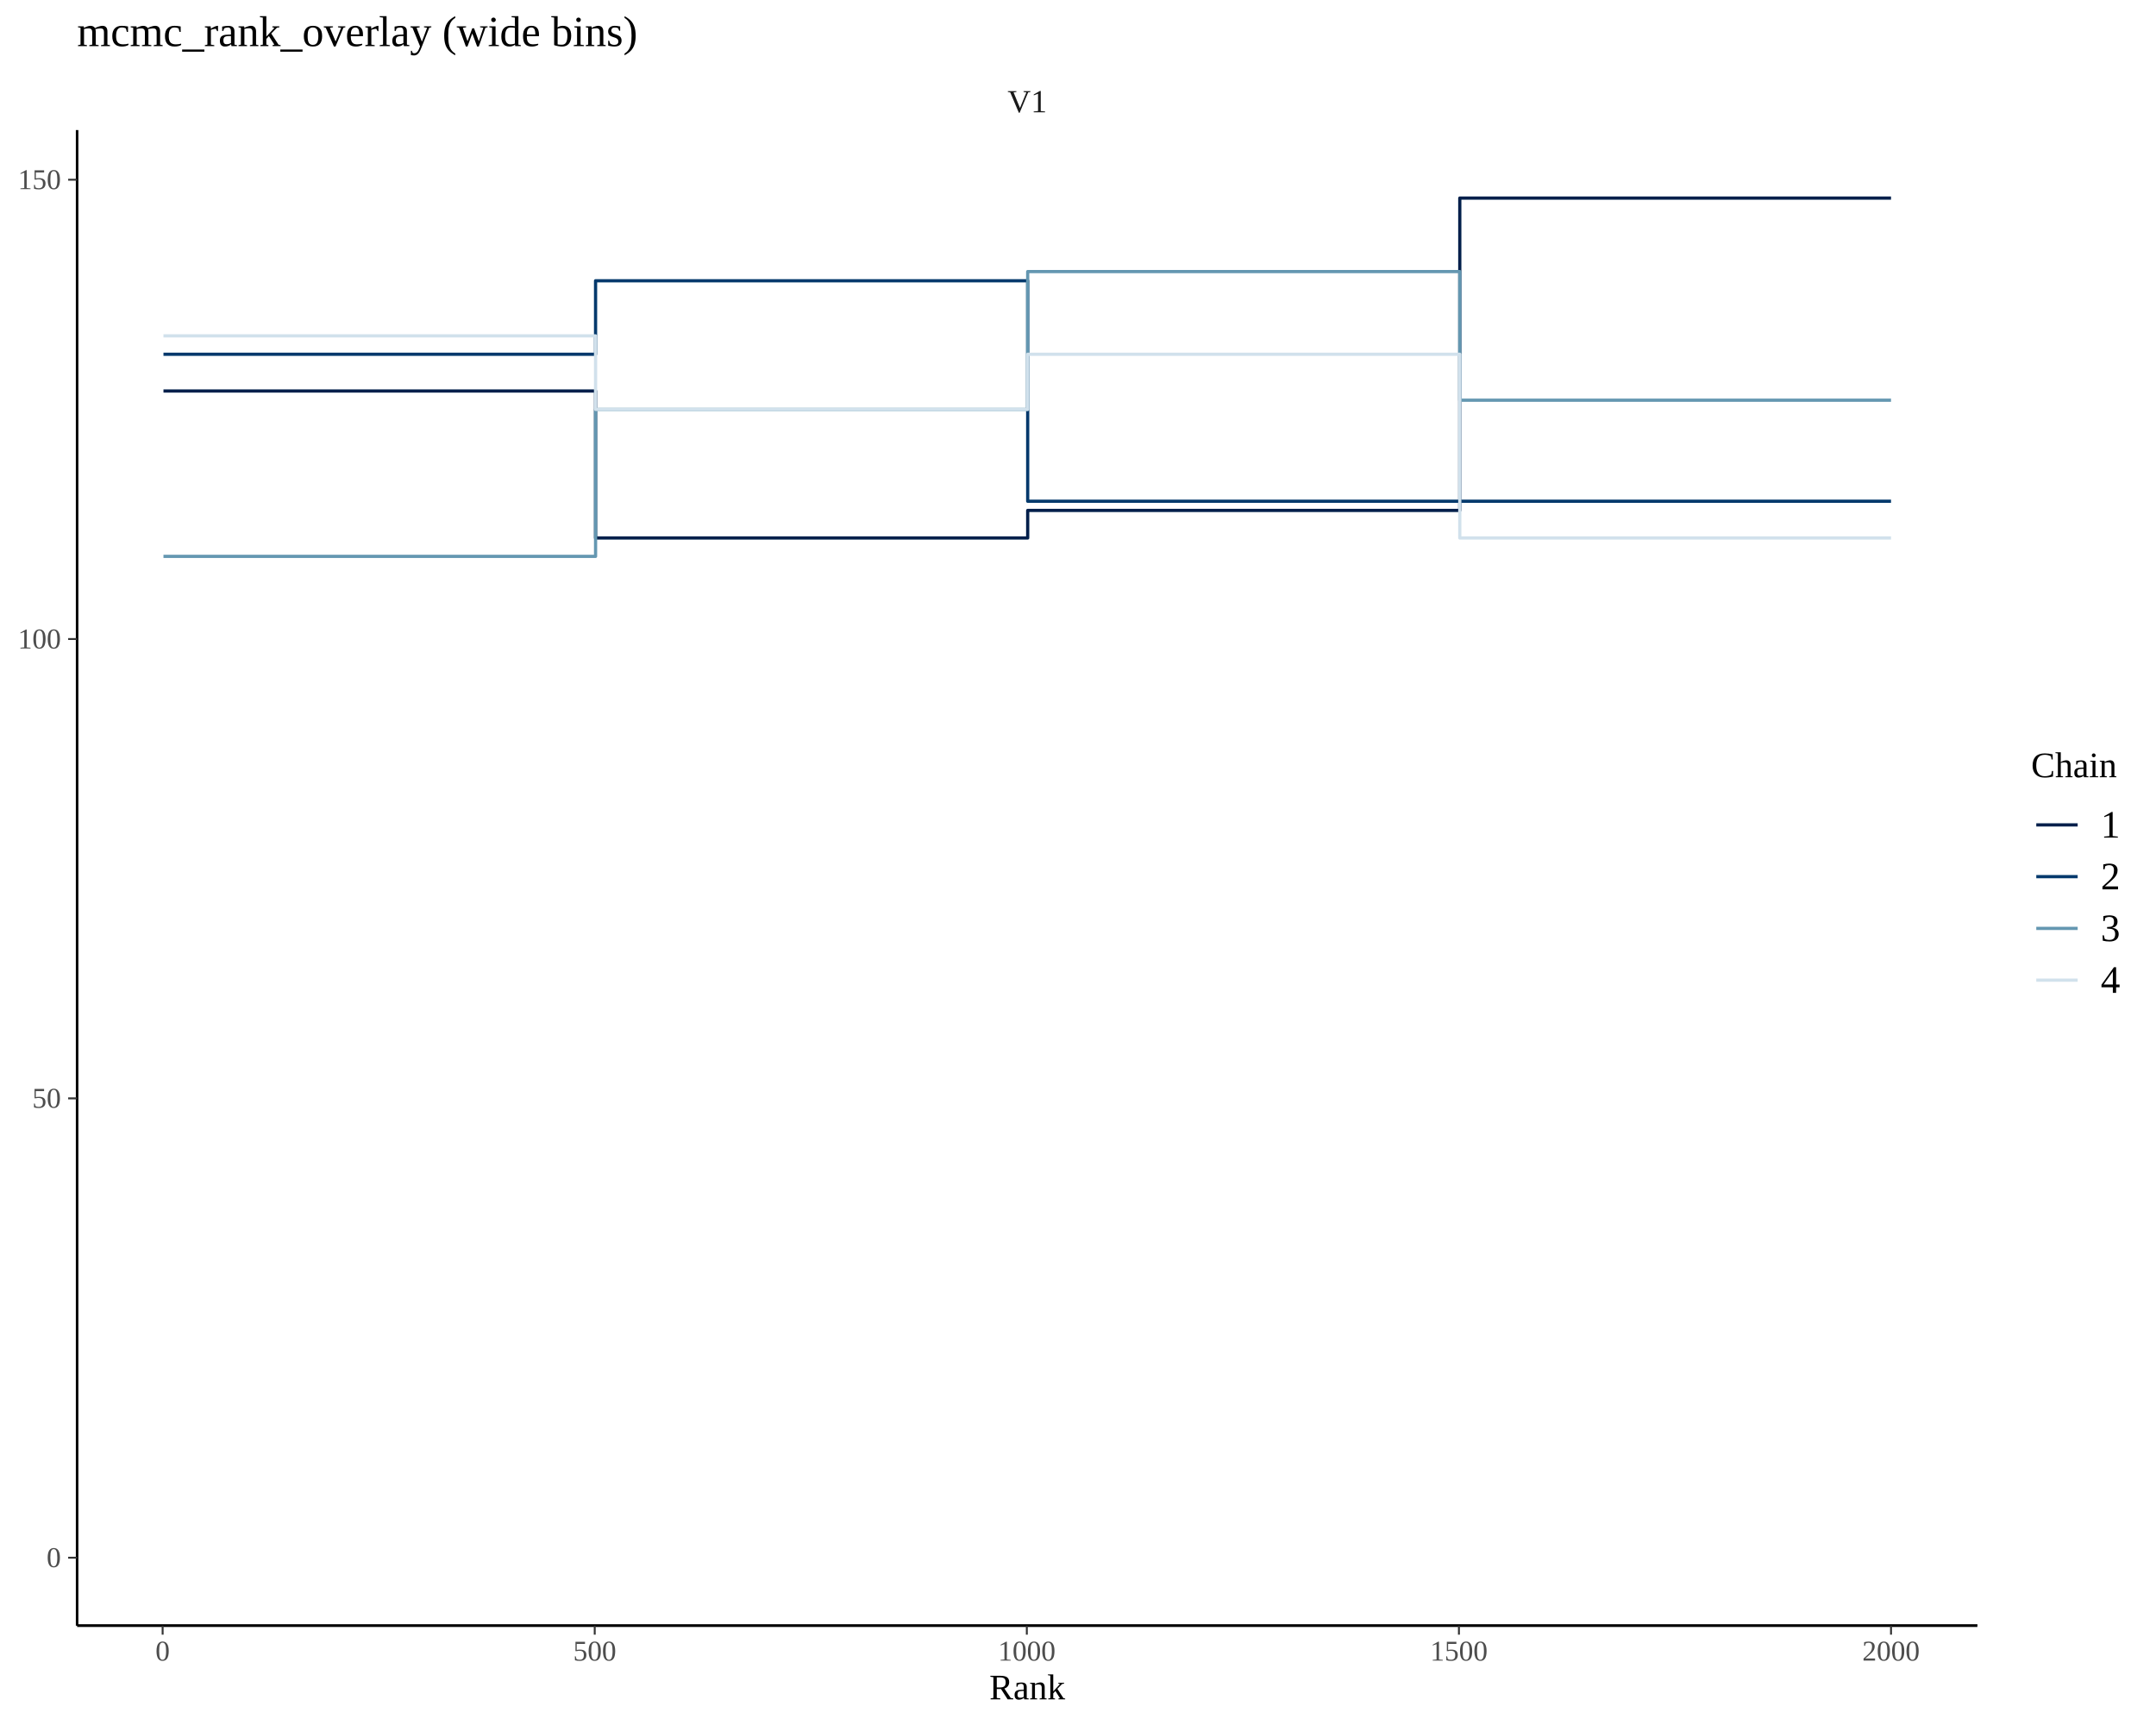
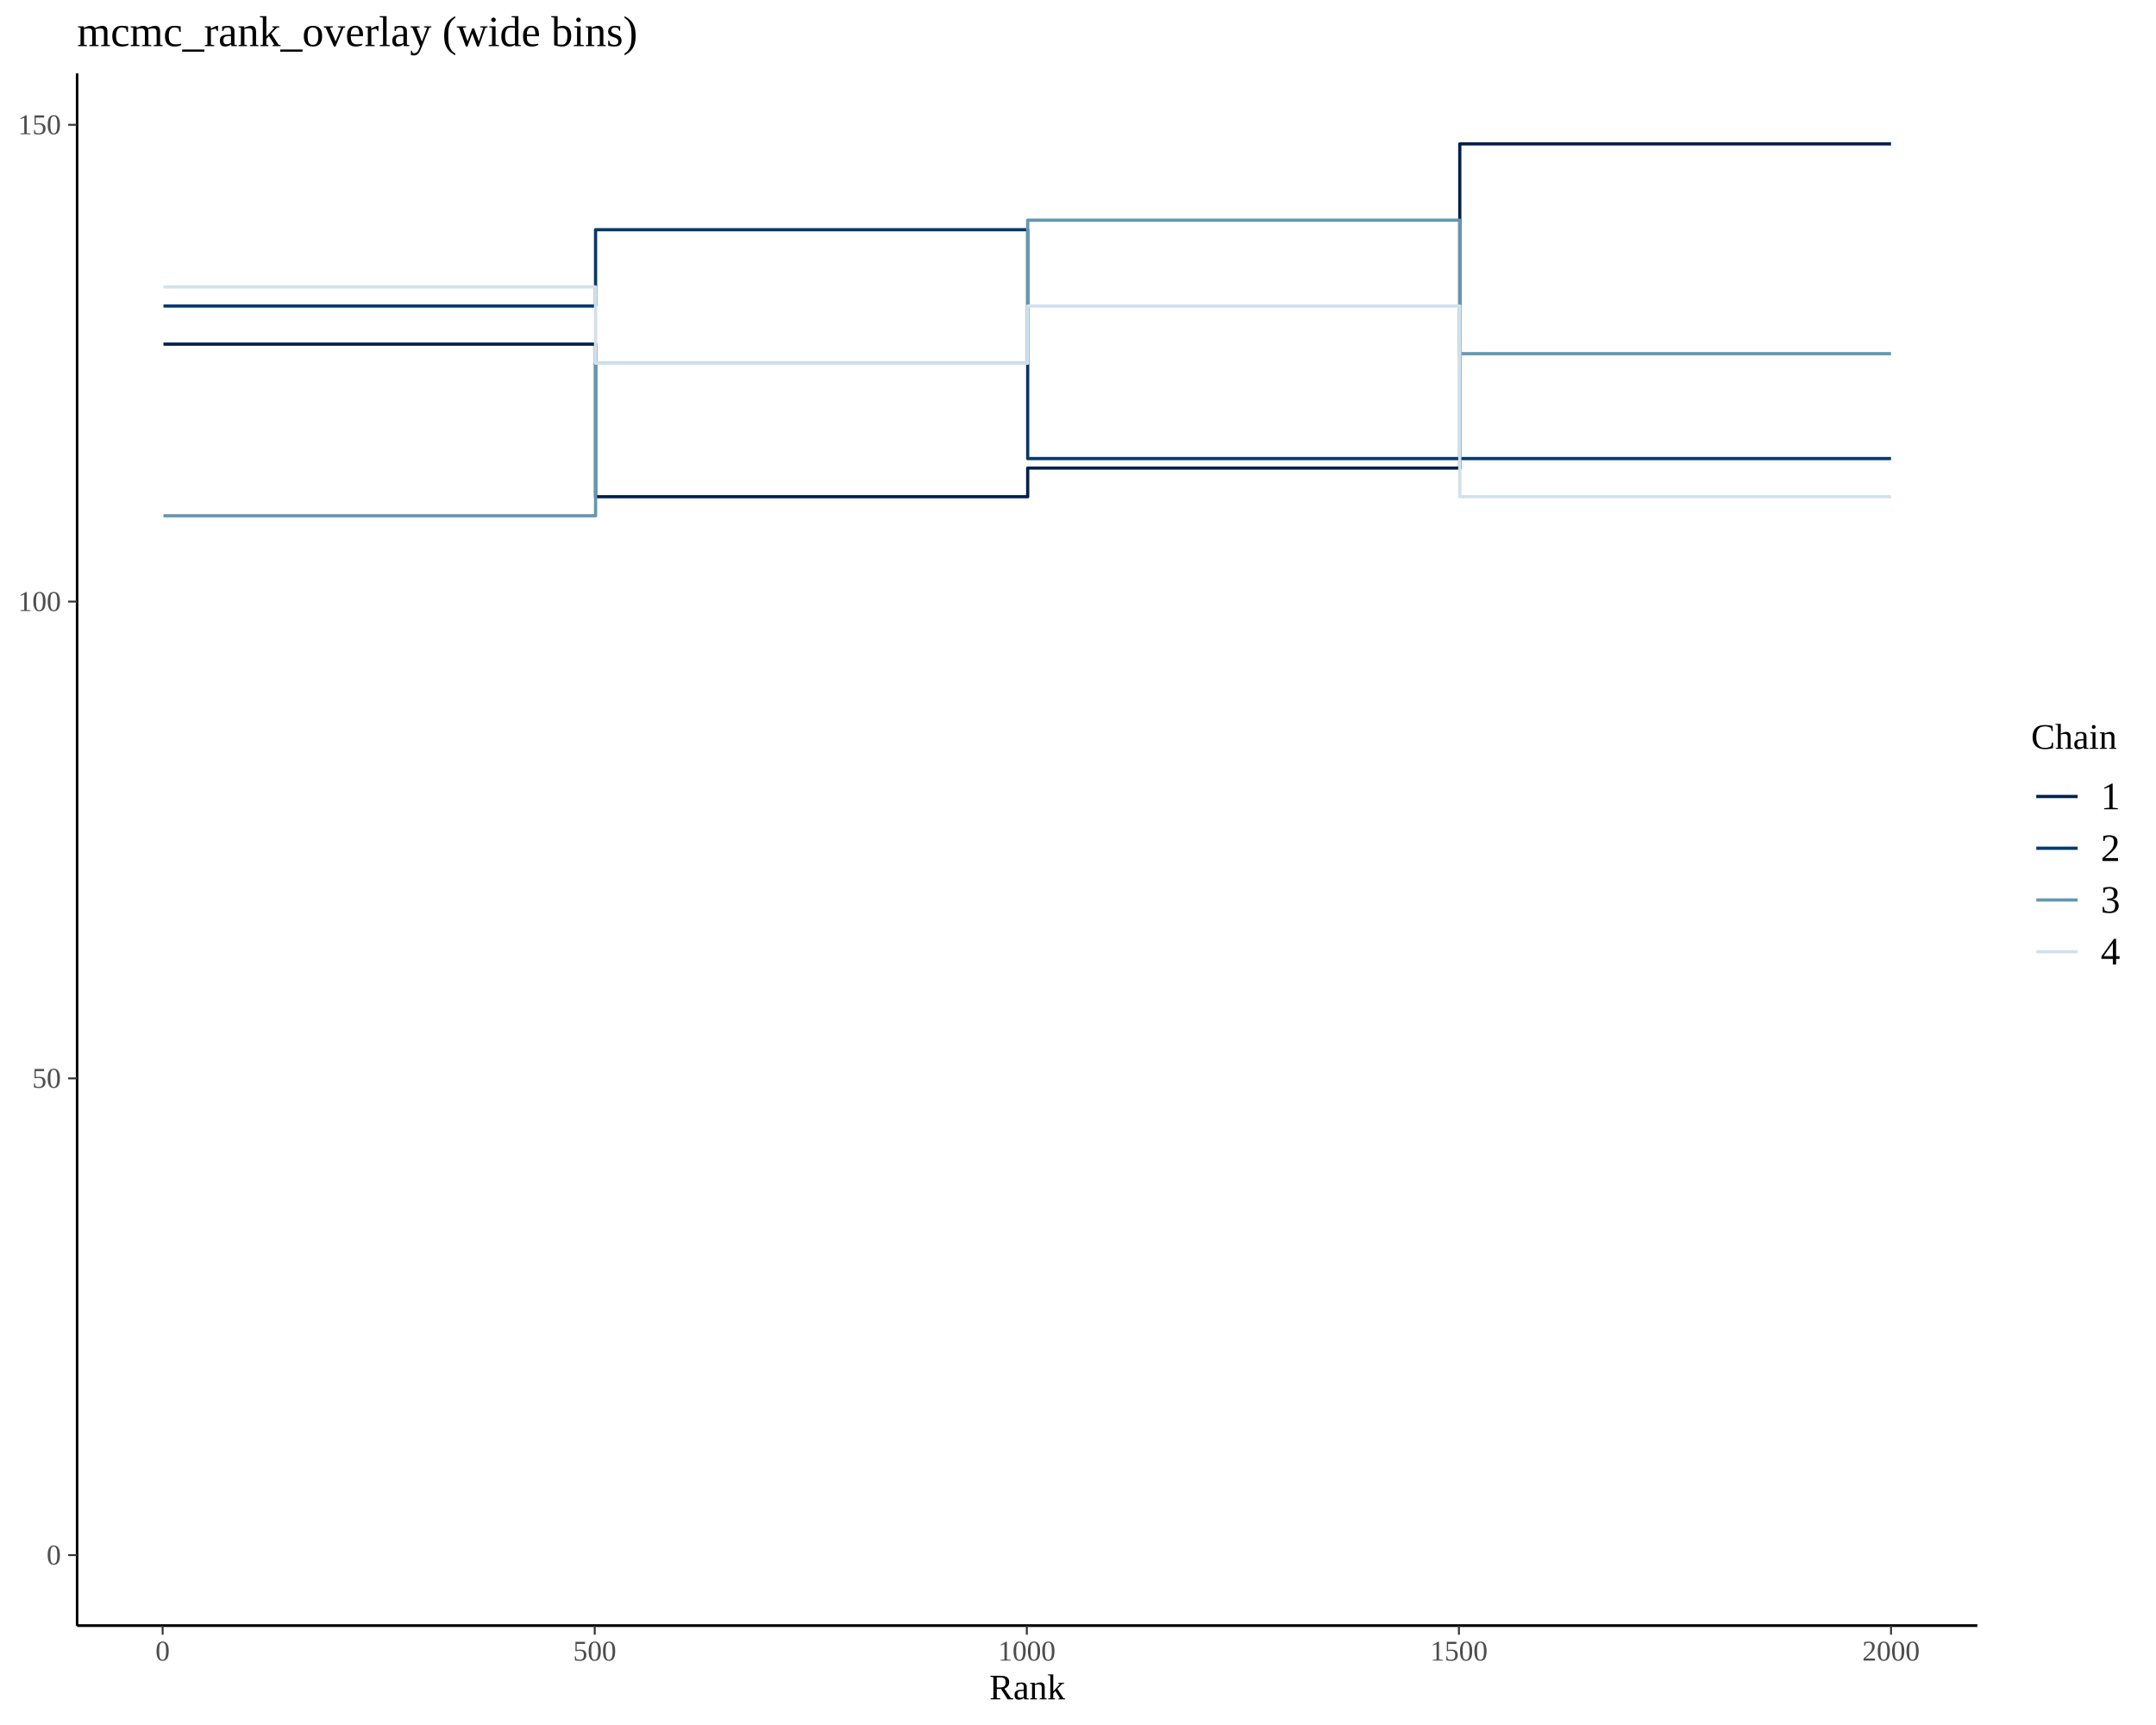
<svg xmlns="http://www.w3.org/2000/svg" viewBox="0 0 720.00 576.00">
  <defs>
    <style type="text/css">
    line, polyline, polygon, path, rect, circle {
      fill: none;
      stroke: #000000;
      stroke-linecap: round;
      stroke-linejoin: round;
      stroke-miterlimit: 10.00;
    }
  </style>
  </defs>
  <rect width="100%" height="100%" style="stroke: none; fill: #FFFFFF;" />
  <defs>
-     <clipPath id="cpMjUuNzV8NjYwLjM1fDU0Mi44NHw0My40NA==">
-       <rect x="25.75" y="43.44" width="634.61" height="499.40" />
+     <clipPath id="cpMjUuNzV8NjYwLjM1fDU0Mi44NHwyNC40OQ==">
+       <rect x="25.75" y="24.49" width="634.61" height="518.35" />
    </clipPath>
  </defs>
-   <polyline points="54.59,130.56 198.89,130.56 198.89,179.64 343.20,179.64 343.20,170.44 487.50,170.44 487.50,66.14 631.51,66.14 631.51,66.14 " style="stroke-width: 1.07; stroke: #011F4B; stroke-linecap: butt;" clip-path="url(#cpMjUuNzV8NjYwLjM1fDU0Mi44NHw0My40NA==)" />
-   <polyline points="54.59,118.29 198.89,118.29 198.89,93.75 343.20,93.75 343.20,167.37 487.50,167.37 487.50,167.37 631.51,167.37 631.51,167.37 " style="stroke-width: 1.07; stroke: #03396C; stroke-linecap: butt;" clip-path="url(#cpMjUuNzV8NjYwLjM1fDU0Mi44NHw0My40NA==)" />
-   <polyline points="54.59,185.78 198.89,185.78 198.89,136.70 343.20,136.70 343.20,90.68 487.50,90.68 487.50,133.63 631.51,133.63 631.51,133.63 " style="stroke-width: 1.07; stroke: #6497B1; stroke-linecap: butt;" clip-path="url(#cpMjUuNzV8NjYwLjM1fDU0Mi44NHw0My40NA==)" />
-   <polyline points="54.59,112.15 198.89,112.15 198.89,136.70 343.20,136.70 343.20,118.29 487.50,118.29 487.50,179.64 631.51,179.64 631.51,179.64 " style="stroke-width: 1.07; stroke: #D1E1EC; stroke-linecap: butt;" clip-path="url(#cpMjUuNzV8NjYwLjM1fDU0Mi44NHw0My40NA==)" />
-   <line x1="25.75" y1="542.84" x2="660.35" y2="542.84" style="stroke-width: 0.85; stroke-linecap: butt;" clip-path="url(#cpMjUuNzV8NjYwLjM1fDU0Mi44NHw0My40NA==)" />
+   <polyline points="54.59,114.91 198.89,114.91 198.89,165.86 343.20,165.86 343.20,156.30 487.50,156.30 487.50,48.05 631.51,48.05 631.51,48.05 " style="stroke-width: 1.07; stroke: #011F4B; stroke-linecap: butt;" clip-path="url(#cpMjUuNzV8NjYwLjM1fDU0Mi44NHwyNC40OQ==)" />
+   <polyline points="54.59,102.18 198.89,102.18 198.89,76.70 343.20,76.70 343.20,153.12 487.50,153.12 487.50,153.12 631.51,153.12 631.51,153.12 " style="stroke-width: 1.07; stroke: #03396C; stroke-linecap: butt;" clip-path="url(#cpMjUuNzV8NjYwLjM1fDU0Mi44NHwyNC40OQ==)" />
+   <polyline points="54.59,172.22 198.89,172.22 198.89,121.28 343.20,121.28 343.20,73.52 487.50,73.52 487.50,118.10 631.51,118.10 631.51,118.10 " style="stroke-width: 1.07; stroke: #6497B1; stroke-linecap: butt;" clip-path="url(#cpMjUuNzV8NjYwLjM1fDU0Mi44NHwyNC40OQ==)" />
+   <polyline points="54.59,95.81 198.89,95.81 198.89,121.28 343.20,121.28 343.20,102.18 487.50,102.18 487.50,165.86 631.51,165.86 631.51,165.86 " style="stroke-width: 1.07; stroke: #D1E1EC; stroke-linecap: butt;" clip-path="url(#cpMjUuNzV8NjYwLjM1fDU0Mi44NHwyNC40OQ==)" />
+   <line x1="25.75" y1="542.84" x2="660.35" y2="542.84" style="stroke-width: 0.85; stroke-linecap: butt;" clip-path="url(#cpMjUuNzV8NjYwLjM1fDU0Mi44NHwyNC40OQ==)" />
  <defs>
    <clipPath id="cpMC4wMHw3MjAuMDB8NTc2LjAwfDAuMDA=">
      <rect x="0.00" y="0.00" width="720.00" height="576.00" />
    </clipPath>
  </defs>
-   <defs>
-     <clipPath id="cpMjUuNzV8NjYwLjM1fDQzLjQ0fDI0LjQ5">
-       <rect x="25.75" y="24.49" width="634.61" height="18.95" />
-     </clipPath>
-   </defs>
-   <g clip-path="url(#cpMjUuNzV8NjYwLjM1fDQzLjQ0fDI0LjQ5)">
-     <text x="336.45" y="37.50" style="font-size: 10.80px; fill: #1A1A1A; font-family: Liberation Serif;" textLength="13.20px" lengthAdjust="spacingAndGlyphs">V1</text>
+   <polyline points="25.75,542.84 25.75,24.49 " style="stroke-width: 0.85; stroke-linecap: butt;" clip-path="url(#cpMC4wMHw3MjAuMDB8NTc2LjAwfDAuMDA=)" />
+   <g clip-path="url(#cpMC4wMHw3MjAuMDB8NTc2LjAwfDAuMDA=)">
+     <text x="15.57" y="522.42" style="font-size: 9.60px; fill: #4D4D4D; font-family: Liberation Serif;" textLength="4.80px" lengthAdjust="spacingAndGlyphs">0</text>
  </g>
-   <defs>
-     <clipPath id="cpMC4wMHw3MjAuMDB8NTc2LjAwfDAuMDA=">
-       <rect x="0.00" y="0.00" width="720.00" height="576.00" />
-     </clipPath>
-   </defs>
+   <g clip-path="url(#cpMC4wMHw3MjAuMDB8NTc2LjAwfDAuMDA=)">
+     <text x="10.77" y="363.22" style="font-size: 9.60px; fill: #4D4D4D; font-family: Liberation Serif;" textLength="9.59px" lengthAdjust="spacingAndGlyphs">50</text>
+   </g>
+   <g clip-path="url(#cpMC4wMHw3MjAuMDB8NTc2LjAwfDAuMDA=)">
+     <text x="5.98" y="204.02" style="font-size: 9.60px; fill: #4D4D4D; font-family: Liberation Serif;" textLength="14.39px" lengthAdjust="spacingAndGlyphs">100</text>
+   </g>
+   <g clip-path="url(#cpMC4wMHw3MjAuMDB8NTc2LjAwfDAuMDA=)">
+     <text x="5.98" y="44.82" style="font-size: 9.60px; fill: #4D4D4D; font-family: Liberation Serif;" textLength="14.39px" lengthAdjust="spacingAndGlyphs">150</text>
+   </g>
+   <polyline points="22.76,519.28 25.75,519.28 " style="stroke-width: 0.64; stroke: #333333; stroke-linecap: butt;" clip-path="url(#cpMC4wMHw3MjAuMDB8NTc2LjAwfDAuMDA=)" />
+   <polyline points="22.76,360.08 25.75,360.08 " style="stroke-width: 0.64; stroke: #333333; stroke-linecap: butt;" clip-path="url(#cpMC4wMHw3MjAuMDB8NTc2LjAwfDAuMDA=)" />
+   <polyline points="22.76,200.88 25.75,200.88 " style="stroke-width: 0.64; stroke: #333333; stroke-linecap: butt;" clip-path="url(#cpMC4wMHw3MjAuMDB8NTc2LjAwfDAuMDA=)" />
+   <polyline points="22.76,41.68 25.75,41.68 " style="stroke-width: 0.64; stroke: #333333; stroke-linecap: butt;" clip-path="url(#cpMC4wMHw3MjAuMDB8NTc2LjAwfDAuMDA=)" />
  <polyline points="25.75,542.84 660.35,542.84 " style="stroke-width: 0.85; stroke-linecap: butt;" clip-path="url(#cpMC4wMHw3MjAuMDB8NTc2LjAwfDAuMDA=)" />
  <polyline points="54.31,545.83 54.31,542.84 " style="stroke-width: 0.64; stroke: #333333; stroke-linecap: butt;" clip-path="url(#cpMC4wMHw3MjAuMDB8NTc2LjAwfDAuMDA=)" />
  <polyline points="198.61,545.83 198.61,542.84 " style="stroke-width: 0.64; stroke: #333333; stroke-linecap: butt;" clip-path="url(#cpMC4wMHw3MjAuMDB8NTc2LjAwfDAuMDA=)" />
  <polyline points="342.91,545.83 342.91,542.84 " style="stroke-width: 0.64; stroke: #333333; stroke-linecap: butt;" clip-path="url(#cpMC4wMHw3MjAuMDB8NTc2LjAwfDAuMDA=)" />
  <polyline points="487.21,545.83 487.21,542.84 " style="stroke-width: 0.64; stroke: #333333; stroke-linecap: butt;" clip-path="url(#cpMC4wMHw3MjAuMDB8NTc2LjAwfDAuMDA=)" />
  <polyline points="631.51,545.83 631.51,542.84 " style="stroke-width: 0.64; stroke: #333333; stroke-linecap: butt;" clip-path="url(#cpMC4wMHw3MjAuMDB8NTc2LjAwfDAuMDA=)" />
  <g clip-path="url(#cpMC4wMHw3MjAuMDB8NTc2LjAwfDAuMDA=)">
    <text x="51.91" y="554.50" style="font-size: 9.60px; fill: #4D4D4D; font-family: Liberation Serif;" textLength="4.80px" lengthAdjust="spacingAndGlyphs">0</text>
  </g>
  <g clip-path="url(#cpMC4wMHw3MjAuMDB8NTc2LjAwfDAuMDA=)">
    <text x="191.41" y="554.50" style="font-size: 9.60px; fill: #4D4D4D; font-family: Liberation Serif;" textLength="14.39px" lengthAdjust="spacingAndGlyphs">500</text>
  </g>
  <g clip-path="url(#cpMC4wMHw3MjAuMDB8NTc2LjAwfDAuMDA=)">
    <text x="333.31" y="554.50" style="font-size: 9.60px; fill: #4D4D4D; font-family: Liberation Serif;" textLength="19.19px" lengthAdjust="spacingAndGlyphs">1000</text>
  </g>
  <g clip-path="url(#cpMC4wMHw3MjAuMDB8NTc2LjAwfDAuMDA=)">
    <text x="477.61" y="554.50" style="font-size: 9.60px; fill: #4D4D4D; font-family: Liberation Serif;" textLength="19.19px" lengthAdjust="spacingAndGlyphs">1500</text>
  </g>
  <g clip-path="url(#cpMC4wMHw3MjAuMDB8NTc2LjAwfDAuMDA=)">
    <text x="621.91" y="554.50" style="font-size: 9.60px; fill: #4D4D4D; font-family: Liberation Serif;" textLength="19.19px" lengthAdjust="spacingAndGlyphs">2000</text>
  </g>
-   <polyline points="25.75,542.84 25.75,43.44 " style="stroke-width: 0.85; stroke-linecap: butt;" clip-path="url(#cpMC4wMHw3MjAuMDB8NTc2LjAwfDAuMDA=)" />
-   <g clip-path="url(#cpMC4wMHw3MjAuMDB8NTc2LjAwfDAuMDA=)">
-     <text x="15.57" y="523.28" style="font-size: 9.60px; fill: #4D4D4D; font-family: Liberation Serif;" textLength="4.80px" lengthAdjust="spacingAndGlyphs">0</text>
-   </g>
-   <g clip-path="url(#cpMC4wMHw3MjAuMDB8NTc2LjAwfDAuMDA=)">
-     <text x="10.77" y="369.90" style="font-size: 9.60px; fill: #4D4D4D; font-family: Liberation Serif;" textLength="9.59px" lengthAdjust="spacingAndGlyphs">50</text>
-   </g>
-   <g clip-path="url(#cpMC4wMHw3MjAuMDB8NTc2LjAwfDAuMDA=)">
-     <text x="5.98" y="216.53" style="font-size: 9.60px; fill: #4D4D4D; font-family: Liberation Serif;" textLength="14.39px" lengthAdjust="spacingAndGlyphs">100</text>
-   </g>
-   <g clip-path="url(#cpMC4wMHw3MjAuMDB8NTc2LjAwfDAuMDA=)">
-     <text x="5.98" y="63.15" style="font-size: 9.60px; fill: #4D4D4D; font-family: Liberation Serif;" textLength="14.39px" lengthAdjust="spacingAndGlyphs">150</text>
-   </g>
-   <polyline points="22.76,520.14 25.75,520.14 " style="stroke-width: 0.64; stroke: #333333; stroke-linecap: butt;" clip-path="url(#cpMC4wMHw3MjAuMDB8NTc2LjAwfDAuMDA=)" />
-   <polyline points="22.76,366.76 25.75,366.76 " style="stroke-width: 0.64; stroke: #333333; stroke-linecap: butt;" clip-path="url(#cpMC4wMHw3MjAuMDB8NTc2LjAwfDAuMDA=)" />
-   <polyline points="22.76,213.38 25.75,213.38 " style="stroke-width: 0.64; stroke: #333333; stroke-linecap: butt;" clip-path="url(#cpMC4wMHw3MjAuMDB8NTc2LjAwfDAuMDA=)" />
-   <polyline points="22.76,60.01 25.75,60.01 " style="stroke-width: 0.64; stroke: #333333; stroke-linecap: butt;" clip-path="url(#cpMC4wMHw3MjAuMDB8NTc2LjAwfDAuMDA=)" />
  <g clip-path="url(#cpMC4wMHw3MjAuMDB8NTc2LjAwfDAuMDA=)">
    <text x="330.39" y="567.43" style="font-size: 12.00px; font-family: Liberation Serif;" textLength="25.33px" lengthAdjust="spacingAndGlyphs">Rank</text>
  </g>
  <g clip-path="url(#cpMC4wMHw3MjAuMDB8NTc2LjAwfDAuMDA=)">
-     <text x="678.29" y="259.52" style="font-size: 12.00px; font-family: Liberation Serif;" textLength="28.66px" lengthAdjust="spacingAndGlyphs">Chain</text>
+     <text x="678.29" y="250.04" style="font-size: 12.00px; font-family: Liberation Serif;" textLength="28.66px" lengthAdjust="spacingAndGlyphs">Chain</text>
  </g>
-   <line x1="680.02" y1="275.44" x2="693.84" y2="275.44" style="stroke-width: 1.07; stroke: #011F4B; stroke-linecap: butt;" clip-path="url(#cpMC4wMHw3MjAuMDB8NTc2LjAwfDAuMDA=)" />
-   <line x1="680.02" y1="292.72" x2="693.84" y2="292.72" style="stroke-width: 1.07; stroke: #03396C; stroke-linecap: butt;" clip-path="url(#cpMC4wMHw3MjAuMDB8NTc2LjAwfDAuMDA=)" />
-   <line x1="680.02" y1="310.00" x2="693.84" y2="310.00" style="stroke-width: 1.07; stroke: #6497B1; stroke-linecap: butt;" clip-path="url(#cpMC4wMHw3MjAuMDB8NTc2LjAwfDAuMDA=)" />
-   <line x1="680.02" y1="327.28" x2="693.84" y2="327.28" style="stroke-width: 1.07; stroke: #D1E1EC; stroke-linecap: butt;" clip-path="url(#cpMC4wMHw3MjAuMDB8NTc2LjAwfDAuMDA=)" />
+   <line x1="680.02" y1="265.96" x2="693.84" y2="265.96" style="stroke-width: 1.07; stroke: #011F4B; stroke-linecap: butt;" clip-path="url(#cpMC4wMHw3MjAuMDB8NTc2LjAwfDAuMDA=)" />
+   <line x1="680.02" y1="283.24" x2="693.84" y2="283.24" style="stroke-width: 1.07; stroke: #03396C; stroke-linecap: butt;" clip-path="url(#cpMC4wMHw3MjAuMDB8NTc2LjAwfDAuMDA=)" />
+   <line x1="680.02" y1="300.52" x2="693.84" y2="300.52" style="stroke-width: 1.07; stroke: #6497B1; stroke-linecap: butt;" clip-path="url(#cpMC4wMHw3MjAuMDB8NTc2LjAwfDAuMDA=)" />
+   <line x1="680.02" y1="317.80" x2="693.84" y2="317.80" style="stroke-width: 1.07; stroke: #D1E1EC; stroke-linecap: butt;" clip-path="url(#cpMC4wMHw3MjAuMDB8NTc2LjAwfDAuMDA=)" />
  <g clip-path="url(#cpMC4wMHw3MjAuMDB8NTc2LjAwfDAuMDA=)">
-     <text x="701.54" y="279.69" style="font-size: 13.00px; font-family: Liberation Serif;" textLength="6.50px" lengthAdjust="spacingAndGlyphs">1</text>
+     <text x="701.54" y="270.22" style="font-size: 13.00px; font-family: Liberation Serif;" textLength="6.50px" lengthAdjust="spacingAndGlyphs">1</text>
  </g>
  <g clip-path="url(#cpMC4wMHw3MjAuMDB8NTc2LjAwfDAuMDA=)">
-     <text x="701.54" y="296.97" style="font-size: 13.00px; font-family: Liberation Serif;" textLength="6.50px" lengthAdjust="spacingAndGlyphs">2</text>
+     <text x="701.54" y="287.50" style="font-size: 13.00px; font-family: Liberation Serif;" textLength="6.50px" lengthAdjust="spacingAndGlyphs">2</text>
  </g>
  <g clip-path="url(#cpMC4wMHw3MjAuMDB8NTc2LjAwfDAuMDA=)">
-     <text x="701.54" y="314.25" style="font-size: 13.00px; font-family: Liberation Serif;" textLength="6.50px" lengthAdjust="spacingAndGlyphs">3</text>
+     <text x="701.54" y="304.78" style="font-size: 13.00px; font-family: Liberation Serif;" textLength="6.50px" lengthAdjust="spacingAndGlyphs">3</text>
  </g>
  <g clip-path="url(#cpMC4wMHw3MjAuMDB8NTc2LjAwfDAuMDA=)">
-     <text x="701.54" y="331.53" style="font-size: 13.00px; font-family: Liberation Serif;" textLength="6.50px" lengthAdjust="spacingAndGlyphs">4</text>
+     <text x="701.54" y="322.06" style="font-size: 13.00px; font-family: Liberation Serif;" textLength="6.50px" lengthAdjust="spacingAndGlyphs">4</text>
  </g>
  <g clip-path="url(#cpMC4wMHw3MjAuMDB8NTc2LjAwfDAuMDA=)">
    <text x="25.75" y="15.40" style="font-size: 14.40px; font-family: Liberation Serif;" textLength="187.11px" lengthAdjust="spacingAndGlyphs">mcmc_rank_overlay (wide bins)</text>
  </g>
</svg>
